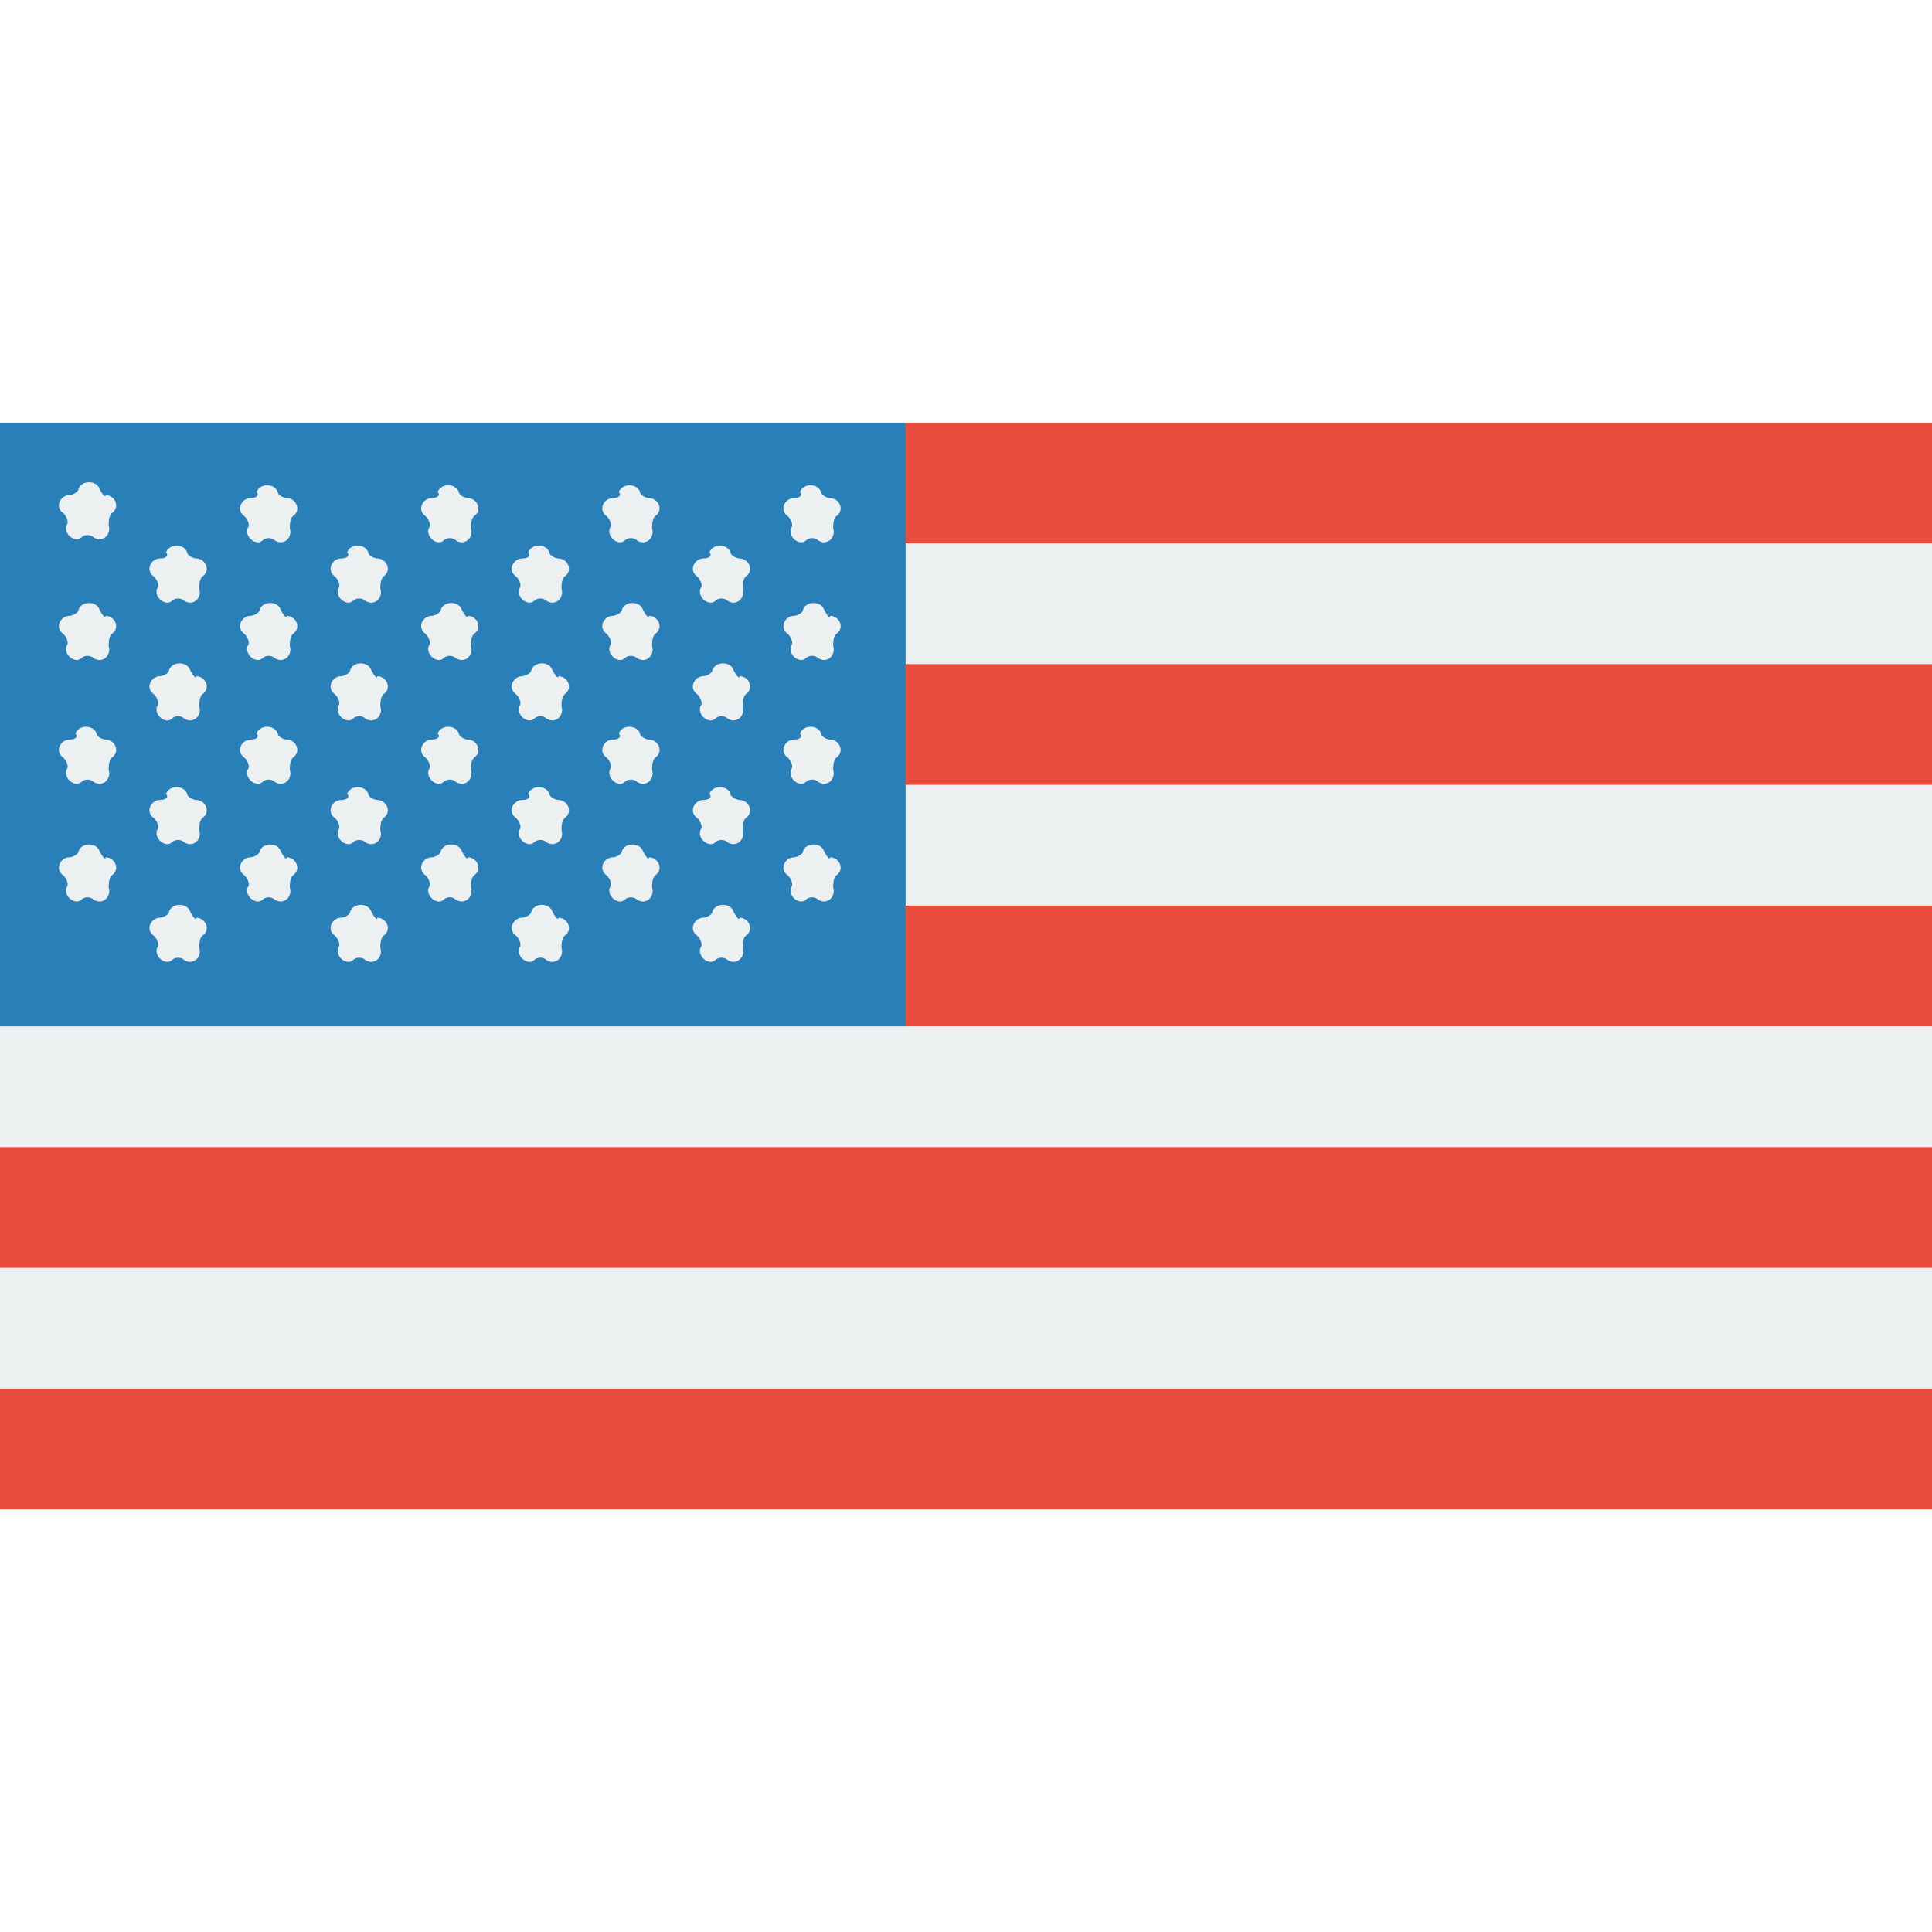
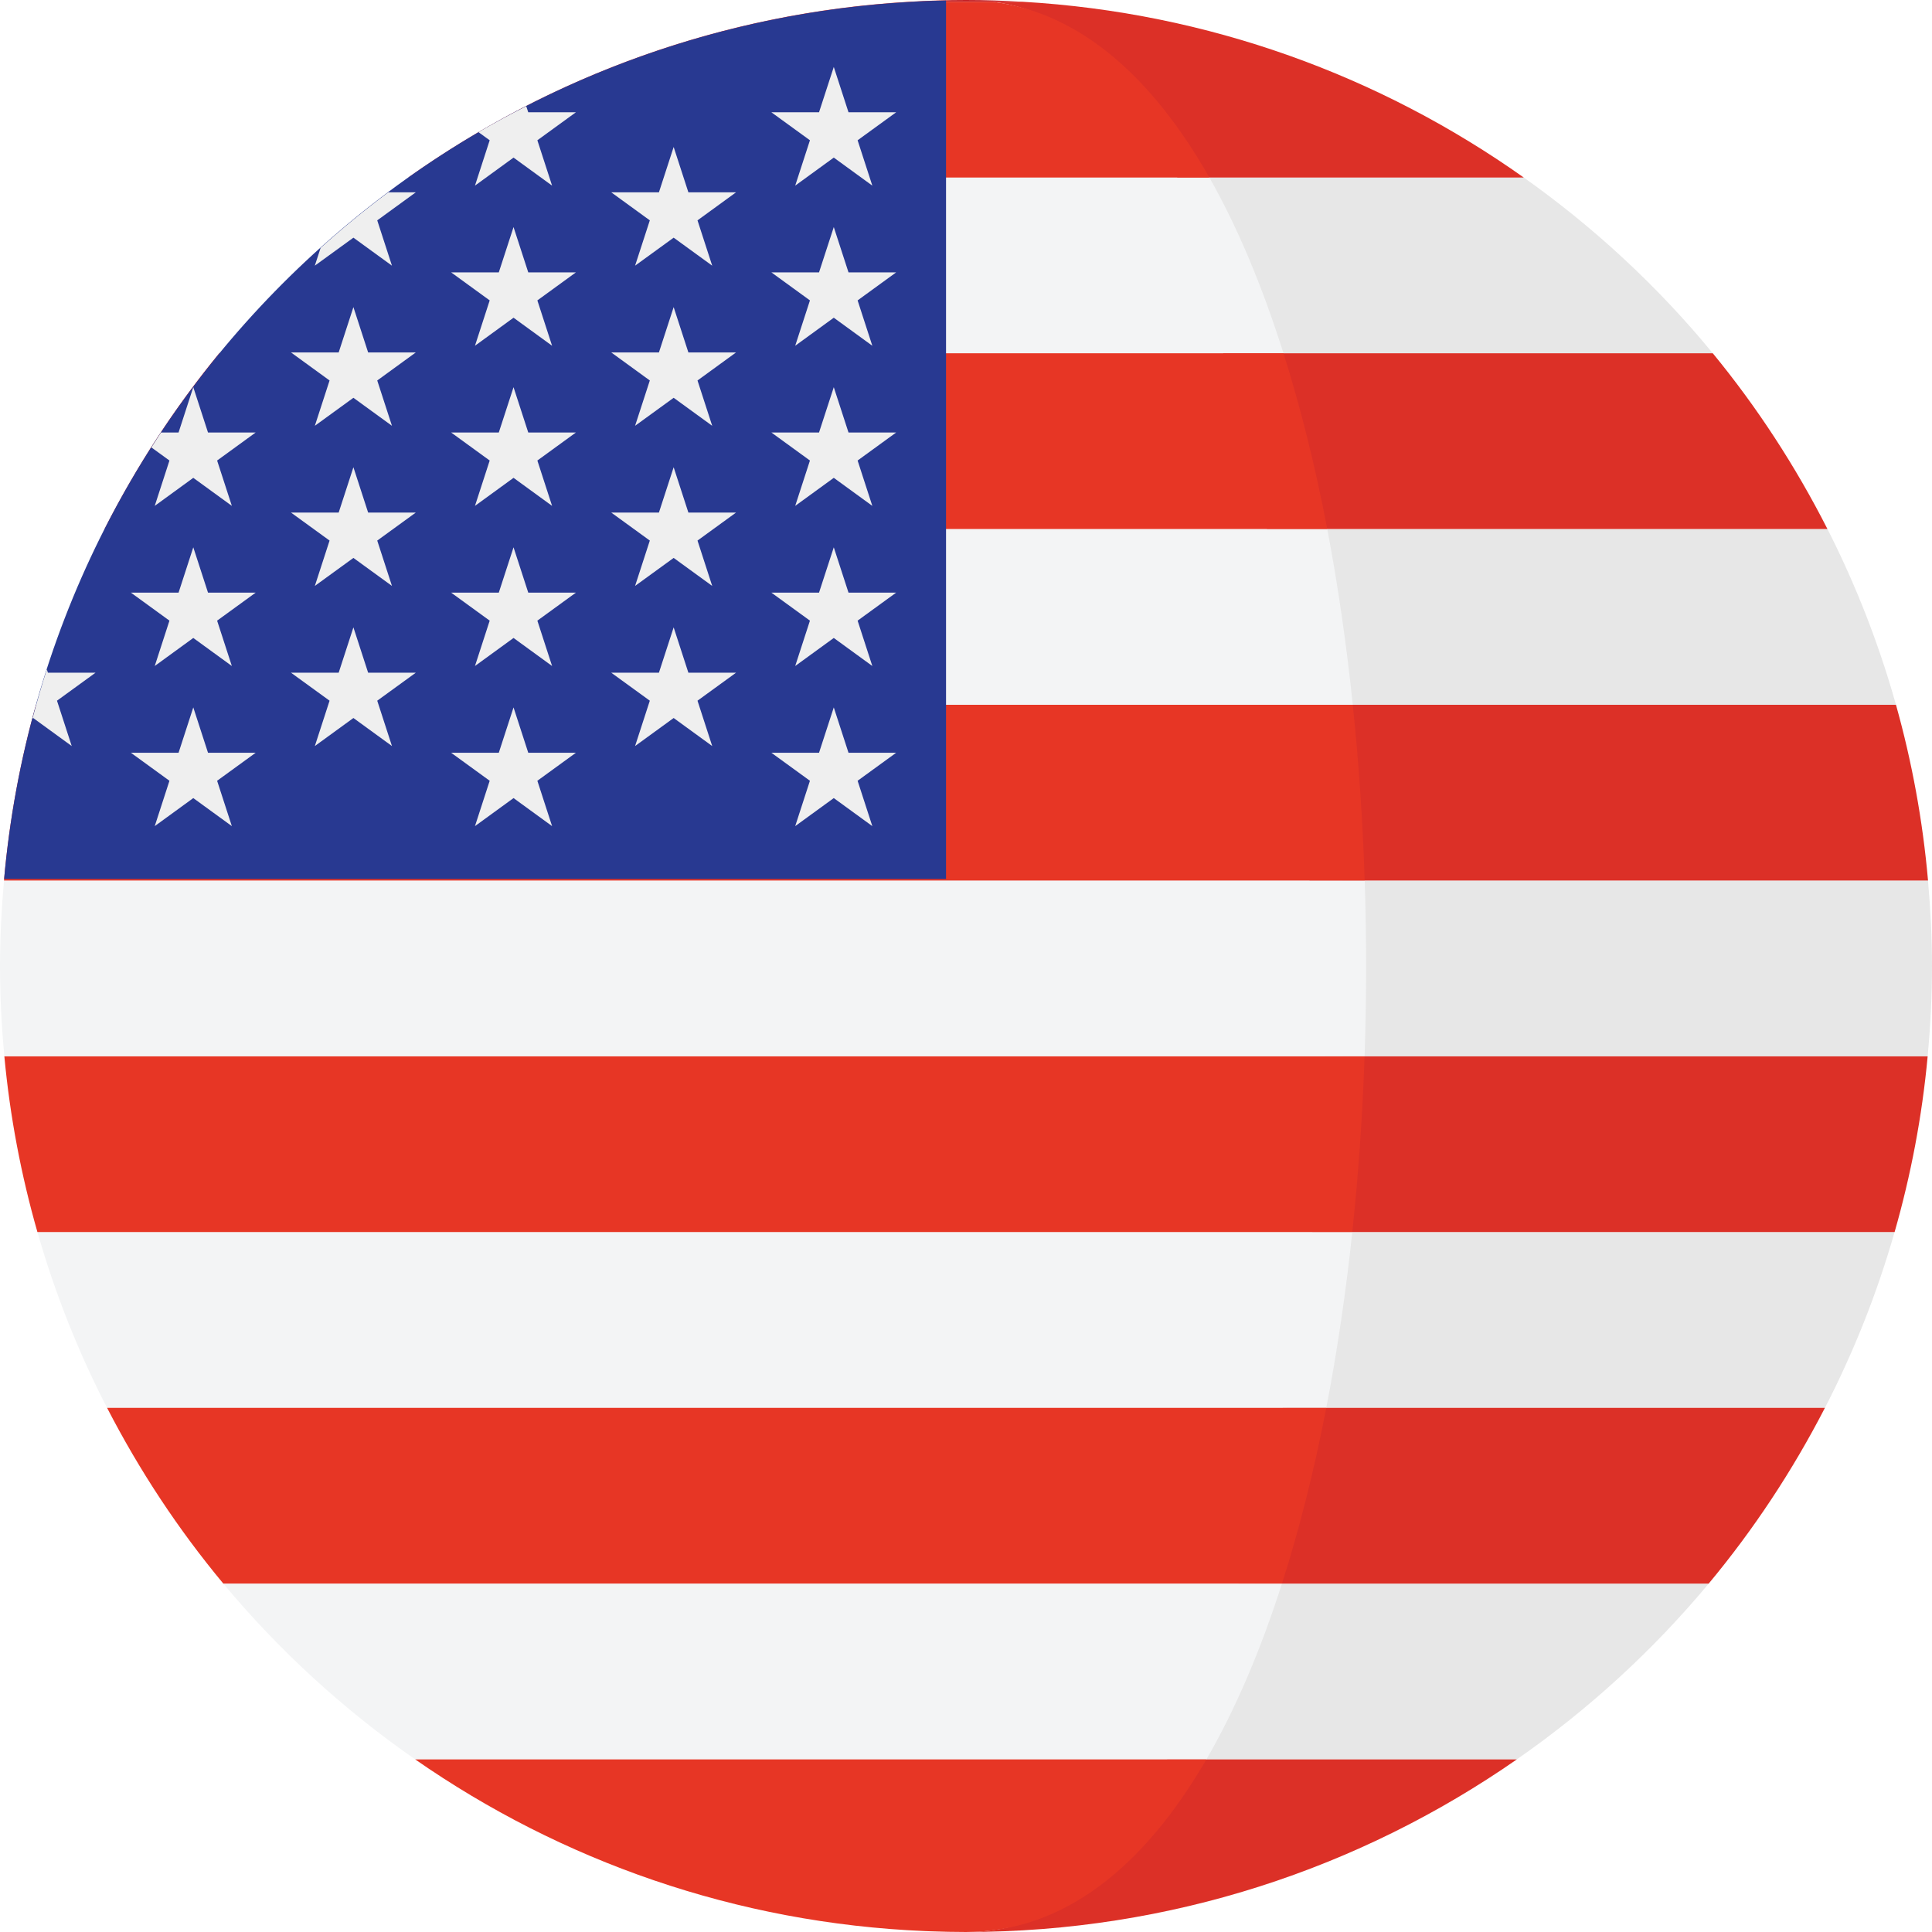
- <svg xmlns="http://www.w3.org/2000/svg" id="Layer_1" enable-background="new 0 0 64 64" viewBox="0 0 64 64" width="24" height="24">
-   <g id="US_Flag_2_">
-     <path d="m0 34 1-19h28l35 3v28l-32 1-32-1z" fill="#ecf0f1" />
-     <path d="m30 14h34v4h-35zm-1 12h35v-4h-35zm35 4h-35l1 4h34zm-64 12h64v-4h-64zm64 4h-64v4h64z" fill="#e74c3c" />
-     <path d="m0 14h30v20h-30zm3.3 2.2c-.1-.3-.6-.3-.7 0 0 .1-.2.2-.3.2-.3 0-.5.4-.2.6.1.1.2.3.1.4-.1.3.3.6.5.4.1-.1.3-.1.4 0 .3.2.6-.1.5-.4 0-.1 0-.3.1-.4.3-.2.1-.6-.2-.6 0 .1-.1 0-.2-.2zm0 4c-.1-.3-.6-.3-.7 0 0 .1-.2.2-.3.2-.3 0-.5.4-.2.6.1.1.2.3.1.4-.1.3.3.6.5.4.1-.1.3-.1.4 0 .3.2.6-.1.5-.4 0-.1 0-.3.1-.4.3-.2.1-.6-.2-.6 0 .1-.1 0-.2-.2zm-1 4.3c-.3 0-.5.4-.2.6.1.1.2.3.1.4-.1.3.3.6.5.4.1-.1.3-.1.4 0 .3.2.6-.1.5-.4 0-.1 0-.3.1-.4.3-.2.1-.6-.2-.6-.1 0-.3-.1-.3-.2-.1-.3-.6-.3-.7 0 .1.1 0 .2-.2.2zm1 3.7c-.1-.3-.6-.3-.7 0 0 .1-.2.2-.3.2-.3 0-.5.4-.2.6.1.1.2.3.1.4-.1.3.3.6.5.4.1-.1.3-.1.4 0 .3.2.6-.1.5-.4 0-.1 0-.3.1-.4.3-.2.1-.6-.2-.6 0 .1-.1 0-.2-.2zm5-11.7c-.3 0-.5.4-.2.6.1.1.2.3.1.4-.1.3.3.6.5.4.1-.1.3-.1.4 0 .3.2.6-.1.5-.4 0-.1 0-.3.1-.4.3-.2.1-.6-.2-.6-.1 0-.3-.1-.3-.2-.1-.3-.6-.3-.7 0 .1.1 0 .2-.2.2zm1 3.7c-.1-.3-.6-.3-.7 0 0 .1-.2.2-.3.2-.3 0-.5.4-.2.6.1.1.2.3.1.4-.1.3.3.6.5.4.1-.1.3-.1.4 0 .3.2.6-.1.5-.4 0-.1 0-.3.1-.4.3-.2.1-.6-.2-.6 0 .1-.1 0-.2-.2zm-1 4.3c-.3 0-.5.4-.2.6.1.1.2.3.1.4-.1.3.3.6.5.4.1-.1.3-.1.4 0 .3.2.6-.1.5-.4 0-.1 0-.3.1-.4.3-.2.1-.6-.2-.6-.1 0-.3-.1-.3-.2-.1-.3-.6-.3-.7 0 .1.1 0 .2-.2.2zm1 3.7c-.1-.3-.6-.3-.7 0 0 .1-.2.2-.3.2-.3 0-.5.4-.2.6.1.1.2.3.1.4-.1.3.3.6.5.4.1-.1.3-.1.4 0 .3.2.6-.1.5-.4 0-.1 0-.3.1-.4.3-.2.1-.6-.2-.6 0 .1-.1 0-.2-.2zm-4-9.7c-.3 0-.5.4-.2.6.1.1.2.3.1.4-.1.3.3.6.5.4.1-.1.3-.1.4 0 .3.2.6-.1.5-.4 0-.1 0-.3.1-.4.3-.2.1-.6-.2-.6-.1 0-.3-.1-.3-.2-.1-.3-.6-.3-.7 0 .1.1 0 .2-.2.2zm1 3.7c-.1-.3-.6-.3-.7 0 0 .1-.2.2-.3.2-.3 0-.5.4-.2.6.1.1.2.3.1.4-.1.3.3.6.5.4.1-.1.3-.1.4 0 .3.2.6-.1.5-.4 0-.1 0-.3.1-.4.3-.2.1-.6-.2-.6 0 .1-.1 0-.2-.2zm-1 4.3c-.3 0-.5.4-.2.6.1.1.2.3.1.4-.1.3.3.6.5.4.1-.1.3-.1.4 0 .3.2.6-.1.5-.4 0-.1 0-.3.1-.4.3-.2.1-.6-.2-.6-.1 0-.3-.1-.3-.2-.1-.3-.6-.3-.7 0 .1.1 0 .2-.2.2zm1 3.7c-.1-.3-.6-.3-.7 0 0 .1-.2.2-.3.2-.3 0-.5.4-.2.6.1.1.2.3.1.4-.1.3.3.6.5.4.1-.1.3-.1.4 0 .3.2.6-.1.5-.4 0-.1 0-.3.1-.4.3-.2.1-.6-.2-.6 0 .1-.1 0-.2-.2zm8-13.7c-.3 0-.5.4-.2.6.1.1.2.3.1.4-.1.3.3.6.5.4.1-.1.3-.1.4 0 .3.2.6-.1.5-.4 0-.1 0-.3.1-.4.3-.2.1-.6-.2-.6-.1 0-.3-.1-.3-.2-.1-.3-.6-.3-.7 0 .1.1 0 .2-.2.2zm1 3.7c-.1-.3-.6-.3-.7 0 0 .1-.2.2-.3.2-.3 0-.5.4-.2.6.1.1.2.3.1.4-.1.3.3.6.5.4.1-.1.3-.1.4 0 .3.2.6-.1.5-.4 0-.1 0-.3.1-.4.3-.2.1-.6-.2-.6 0 .1-.1 0-.2-.2zm-1 4.3c-.3 0-.5.4-.2.6.1.1.2.3.1.4-.1.3.3.6.5.4.1-.1.3-.1.4 0 .3.2.6-.1.5-.4 0-.1 0-.3.1-.4.3-.2.1-.6-.2-.6-.1 0-.3-.1-.3-.2-.1-.3-.6-.3-.7 0 .1.1 0 .2-.2.2zm1 3.7c-.1-.3-.6-.3-.7 0 0 .1-.2.2-.3.2-.3 0-.5.4-.2.6.1.1.2.3.1.4-.1.3.3.6.5.4.1-.1.3-.1.4 0 .3.2.6-.1.5-.4 0-.1 0-.3.1-.4.3-.2.1-.6-.2-.6 0 .1-.1 0-.2-.2zm-4-9.7c-.3 0-.5.4-.2.6.1.1.2.3.1.4-.1.3.3.6.5.4.1-.1.3-.1.4 0 .3.2.6-.1.5-.4 0-.1 0-.3.1-.4.3-.2.1-.6-.2-.6-.1 0-.3-.1-.3-.2-.1-.3-.6-.3-.7 0 .1.1 0 .2-.2.2zm1 3.7c-.1-.3-.6-.3-.7 0 0 .1-.2.2-.3.2-.3 0-.5.4-.2.6.1.1.2.3.1.4-.1.3.3.6.5.4.1-.1.3-.1.4 0 .3.2.6-.1.5-.4 0-.1 0-.3.1-.4.3-.2.1-.6-.2-.6 0 .1-.1 0-.2-.2zm-1 4.3c-.3 0-.5.4-.2.6.1.1.2.3.1.4-.1.3.3.6.5.4.1-.1.3-.1.4 0 .3.2.6-.1.5-.4 0-.1 0-.3.1-.4.3-.2.1-.6-.2-.6-.1 0-.3-.1-.3-.2-.1-.3-.6-.3-.7 0 .1.1 0 .2-.2.2zm1 3.7c-.1-.3-.6-.3-.7 0 0 .1-.2.2-.3.2-.3 0-.5.4-.2.6.1.1.2.3.1.4-.1.3.3.6.5.4.1-.1.3-.1.4 0 .3.2.6-.1.5-.4 0-.1 0-.3.1-.4.3-.2.1-.6-.2-.6 0 .1-.1 0-.2-.2zm8-13.7c-.3 0-.5.4-.2.6.1.1.2.3.1.4-.1.3.3.6.5.4.1-.1.3-.1.4 0 .3.2.6-.1.5-.4 0-.1 0-.3.1-.4.3-.2.1-.6-.2-.6-.1 0-.3-.1-.3-.2-.1-.3-.6-.3-.7 0 .1.1 0 .2-.2.2zm1 3.7c-.1-.3-.6-.3-.7 0 0 .1-.2.2-.3.2-.3 0-.5.4-.2.6.1.1.2.3.1.4-.1.3.3.6.5.4.1-.1.3-.1.4 0 .3.2.6-.1.5-.4 0-.1 0-.3.1-.4.3-.2.1-.6-.2-.6 0 .1-.1 0-.2-.2zm-1 4.3c-.3 0-.5.4-.2.6.1.1.2.3.1.4-.1.3.3.6.5.4.1-.1.3-.1.4 0 .3.2.6-.1.5-.4 0-.1 0-.3.1-.4.3-.2.1-.6-.2-.6-.1 0-.3-.1-.3-.2-.1-.3-.6-.3-.7 0 .1.1 0 .2-.2.2zm1 3.7c-.1-.3-.6-.3-.7 0 0 .1-.2.2-.3.2-.3 0-.5.4-.2.6.1.1.2.3.1.4-.1.3.3.6.5.4.1-.1.3-.1.4 0 .3.2.6-.1.5-.4 0-.1 0-.3.1-.4.3-.2.1-.6-.2-.6 0 .1-.1 0-.2-.2zm-4-9.7c-.3 0-.5.4-.2.6.1.1.2.3.1.4-.1.3.3.6.5.4.1-.1.3-.1.4 0 .3.2.6-.1.5-.4 0-.1 0-.3.1-.4.3-.2.1-.6-.2-.6-.1 0-.3-.1-.3-.2-.1-.3-.6-.3-.7 0 .1.1 0 .2-.2.2zm1 3.7c-.1-.3-.6-.3-.7 0 0 .1-.2.2-.3.2-.3 0-.5.4-.2.6.1.1.2.3.1.4-.1.3.3.6.5.4.1-.1.3-.1.4 0 .3.2.6-.1.5-.4 0-.1 0-.3.1-.4.3-.2.1-.6-.2-.6 0 .1-.1 0-.2-.2zm-1 4.3c-.3 0-.5.4-.2.6.1.1.2.3.1.4-.1.3.3.6.5.4.1-.1.3-.1.4 0 .3.2.6-.1.5-.4 0-.1 0-.3.1-.4.3-.2.1-.6-.2-.6-.1 0-.3-.1-.3-.2-.1-.3-.6-.3-.7 0 .1.1 0 .2-.2.2zm1 3.7c-.1-.3-.6-.3-.7 0 0 .1-.2.2-.3.2-.3 0-.5.4-.2.6.1.1.2.3.1.4-.1.3.3.6.5.4.1-.1.3-.1.4 0 .3.2.6-.1.5-.4 0-.1 0-.3.1-.4.3-.2.1-.6-.2-.6 0 .1-.1 0-.2-.2zm8-13.7c-.3 0-.5.4-.2.6.1.1.2.3.1.4-.1.3.3.6.5.4.1-.1.3-.1.4 0 .3.2.6-.1.5-.4 0-.1 0-.3.1-.4.3-.2.1-.6-.2-.6-.1 0-.3-.1-.3-.2-.1-.3-.6-.3-.7 0 .1.1 0 .2-.2.2zm1 3.7c-.1-.3-.6-.3-.7 0 0 .1-.2.2-.3.2-.3 0-.5.4-.2.6.1.1.2.3.1.4-.1.3.3.6.5.4.1-.1.3-.1.4 0 .3.2.6-.1.5-.4 0-.1 0-.3.1-.4.3-.2.1-.6-.2-.6 0 .1-.1 0-.2-.2zm-1 4.3c-.3 0-.5.4-.2.6.1.1.2.3.1.4-.1.3.3.6.5.4.1-.1.3-.1.4 0 .3.2.6-.1.5-.4 0-.1 0-.3.1-.4.3-.2.1-.6-.2-.6-.1 0-.3-.1-.3-.2-.1-.3-.6-.3-.7 0 .1.1 0 .2-.2.2zm1 3.7c-.1-.3-.6-.3-.7 0 0 .1-.2.2-.3.2-.3 0-.5.4-.2.6.1.1.2.3.1.4-.1.3.3.6.5.4.1-.1.3-.1.4 0 .3.2.6-.1.5-.4 0-.1 0-.3.1-.4.3-.2.1-.6-.2-.6 0 .1-.1 0-.2-.2zm-4-9.7c-.3 0-.5.4-.2.6.1.1.2.3.1.4-.1.3.3.6.5.4.1-.1.3-.1.4 0 .3.2.6-.1.5-.4 0-.1 0-.3.1-.4.3-.2.1-.6-.2-.6-.1 0-.3-.1-.3-.2-.1-.3-.6-.3-.7 0 .1.1 0 .2-.2.2zm1 3.7c-.1-.3-.6-.3-.7 0 0 .1-.2.2-.3.2-.3 0-.5.4-.2.6.1.1.2.3.1.4-.1.3.3.6.5.4.1-.1.3-.1.4 0 .3.2.6-.1.5-.4 0-.1 0-.3.1-.4.3-.2.1-.6-.2-.6 0 .1-.1 0-.2-.2zm-1 4.3c-.3 0-.5.4-.2.6.1.1.2.3.1.4-.1.3.3.6.5.4.1-.1.3-.1.4 0 .3.2.6-.1.5-.4 0-.1 0-.3.1-.4.3-.2.1-.6-.2-.6-.1 0-.3-.1-.3-.2-.1-.3-.6-.3-.7 0 .1.1 0 .2-.2.2zm1 3.7c-.1-.3-.6-.3-.7 0 0 .1-.2.2-.3.2-.3 0-.5.4-.2.6.1.1.2.3.1.4-.1.3.3.6.5.4.1-.1.3-.1.4 0 .3.2.6-.1.5-.4 0-.1 0-.3.1-.4.3-.2.1-.6-.2-.6 0 .1-.1 0-.2-.2z" fill="#2980b9" />
+ <svg xmlns="http://www.w3.org/2000/svg" version="1.1" id="Capa_1" width="24" height="24" viewBox="0 0 473.677 473.677" xml:space="preserve">
+   <g>
+     <rect x="1.068" y="258.99" style="fill:#C42126;" width="471.56" height="0.007" />
+     <rect x="25.629" y="129.7" style="fill:#C42126;" width="422.42" height="0.007" />
+     <rect x="8.831" y="172.79" style="fill:#C42126;" width="456" height="0.007" />
+     <polygon style="fill:#C42126;" points="101.793,431.36 371.888,431.36 371.902,431.345 101.778,431.345  " />
+     <path style="fill:#C42126;" d="M236.837,0c-4.652,0-9.267,0.168-13.848,0.43h27.699C246.103,0.168,241.489,0,236.837,0z" />
+     <rect x="0.978" y="215.89" style="fill:#C42126;" width="471.71" height="0.007" />
+   </g>
+   <path style="fill:#E7E7E7;" d="M306.838,86.609H419.93c-13.433-16.353-29.045-30.829-46.341-43.084h-84.922  C295.694,55.888,301.737,70.476,306.838,86.609z" />
+   <path style="fill:#DC3027;" d="M288.667,43.525h84.922C338.482,18.646,296.333,3.066,250.688,0.43h-7.292  C264.88,3.134,274.748,19.034,288.667,43.525z" />
+   <path style="fill:#E7E7E7;" d="M464.846,172.794c-4.211-15.018-9.858-29.427-16.798-43.084H317.94  c2.636,13.833,4.716,28.282,6.256,43.084H464.846z" />
+   <path style="fill:#DC3027;" d="M310.622,129.703h137.422c-7.831-15.403-17.239-29.857-28.114-43.091H299.886  C304.119,100.011,307.713,114.465,310.622,129.703z" />
+   <path style="fill:#E7E7E7;" d="M329.178,258.98h143.431c0.681-7.288,1.066-14.674,1.066-22.138c0-7.064-0.37-14.038-0.976-20.949  H329.212C329.679,230.223,329.671,244.658,329.178,258.98z" />
+   <path style="fill:#DC3027;" d="M472.703,215.886c-1.298-14.798-3.964-29.195-7.857-43.084H318.154  c1.473,14.109,2.446,28.544,2.921,43.084H472.703z" />
+   <path style="fill:#E7E7E7;" d="M315.465,345.166h131.962c7.038-13.642,12.774-28.062,17.075-43.091H321.845  C320.274,316.899,318.142,331.345,315.465,345.166z" />
+   <path style="fill:#DC3027;" d="M464.506,302.072c3.975-13.885,6.735-28.282,8.107-43.084H324.709  c-0.505,14.551-1.507,28.982-3.01,43.084L464.506,302.072L464.506,302.072z" />
+   <path style="fill:#E7E7E7;" d="M371.902,431.345c17.546-12.206,33.379-26.697,47.025-43.084H307.806  c-5.194,16.2-11.361,30.765-18.515,43.084L371.902,431.345L371.902,431.345z" />
+   <g>
+     <path style="fill:#DC3027;" d="M303.625,388.258h115.302c11.002-13.219,20.553-27.673,28.499-43.091h-132.93   C311.546,360.416,307.915,374.877,303.625,388.258z" />
+     <path style="fill:#DC3027;" d="M228.254,473.509c-0.479-0.015-0.957-0.037-1.436-0.052   C227.297,473.471,227.776,473.494,228.254,473.509z" />
+     <path style="fill:#DC3027;" d="M236.837,473.677c50.211,0,96.735-15.673,135.051-42.317h-85.715   C270.96,457.57,260.923,473.677,236.837,473.677z" />
+   </g>
+   <path style="fill:#C42126;" d="M236.837,473.677c-2.876,0-5.733-0.067-8.582-0.168C231.134,473.606,233.994,473.677,236.837,473.677  z" />
+   <path style="fill:#F3F4F5;" d="M296.509,43.525H100.092C82.793,55.78,67.184,70.255,53.747,86.609h260.929  C309.575,70.476,303.536,55.888,296.509,43.525z" />
+   <path style="fill:#E73625;" d="M100.092,43.525h196.417C282.587,19.034,264.88,3.134,243.396,0.43h-20.407  C177.344,3.066,135.195,18.646,100.092,43.525z" />
+   <path style="fill:#F3F4F5;" d="M8.835,172.794h322.83c-1.541-14.805-3.62-29.251-6.256-43.084H25.633  C18.692,143.368,13.046,157.776,8.835,172.794z" />
+   <path style="fill:#E73625;" d="M53.747,86.609C42.88,99.843,33.464,114.296,25.637,129.7h299.772  c-2.906-15.235-6.499-29.688-10.733-43.091C314.676,86.609,53.747,86.609,53.747,86.609z" />
+   <path style="fill:#F3F4F5;" d="M0.002,236.842c0,7.464,0.389,14.85,1.066,22.138h333.491c0.494-14.323,0.501-28.754,0.034-43.084  H0.978C0.372,222.804,0.002,229.778,0.002,236.842z" />
+   <path style="fill:#E73625;" d="M0.978,215.886h333.611c-0.475-14.543-1.451-28.974-2.921-43.084H8.831  C4.938,186.694,2.272,201.088,0.978,215.886z" />
+   <path style="fill:#F3F4F5;" d="M331.549,302.072H9.175c4.301,15.033,10.041,29.449,17.075,43.091h298.919  C327.847,331.345,329.974,316.899,331.549,302.072z" />
+   <path style="fill:#E73625;" d="M9.175,302.072h322.374c1.5-14.102,2.505-28.537,3.01-43.084H1.068  C2.44,273.793,5.204,288.187,9.175,302.072z" />
+   <path style="fill:#F3F4F5;" d="M101.778,431.345h194.009c7.154-12.322,13.324-26.884,18.515-43.084H54.753  C68.399,404.648,84.228,419.139,101.778,431.345z" />
+   <g>
+     <path style="fill:#E73625;" d="M26.254,345.166c7.947,15.418,17.497,29.872,28.499,43.091h259.549   c4.286-13.38,7.917-27.841,10.867-43.091H26.254z" />
+     <path style="fill:#E73625;" d="M226.818,473.456c0.479,0.015,0.957,0.037,1.436,0.052c2.85,0.101,5.707,0.168,8.582,0.168   c24.087,0,43.727-16.106,58.943-42.317H101.793C137.54,456.221,180.448,471.523,226.818,473.456z" />
+   </g>
+   <path style="fill:#283991;" d="M231.941,0.123C110.574,2.592,11.654,96.301,1.008,215.5h230.937V0.123H231.941z" />
+   <g>
+     <polygon style="fill:#EFEFEF;" points="47.39,134.187 50.998,145.297 62.688,145.297 53.231,152.167 56.843,163.285 47.39,156.411    37.94,163.285 41.545,152.167 32.091,145.297 43.781,145.297  " />
+     <polygon style="fill:#EFEFEF;" points="47.39,173.438 50.998,184.555 62.688,184.555 53.231,191.425 56.843,202.543 47.39,195.669    37.94,202.543 41.545,191.425 32.091,184.555 43.781,184.555  " />
+     <polygon style="fill:#EFEFEF;" points="86.648,75.296 90.257,86.41 101.943,86.41 92.489,93.284 96.098,104.394 86.648,97.528    77.194,104.394 80.803,93.284 71.345,86.41 83.035,86.41  " />
+     <polygon style="fill:#EFEFEF;" points="86.648,114.554 90.257,125.668 101.943,125.668 92.489,132.534 96.098,143.652    86.648,136.786 77.194,143.652 80.803,132.534 71.345,125.668 83.035,125.668  " />
+     <polygon style="fill:#EFEFEF;" points="86.648,153.812 90.257,164.93 101.943,164.93 92.489,171.792 96.098,182.91 86.648,176.037    77.194,182.91 80.803,171.792 71.345,164.93 83.035,164.93  " />
+     <path style="fill:#EFEFEF;" d="M17.585,182.91l-3.612-11.118l9.454-6.866H11.744l-0.262-0.811   c-1.283,3.968-2.442,7.984-3.511,12.045l0.165-0.123L17.585,182.91z" />
+     <path style="fill:#EFEFEF;" d="M37.94,124.027l9.45-6.873l9.454,6.873l-3.612-11.118l9.454-6.873h-11.69l-3.609-11.11l-3.609,11.11   H39.47c-0.8,1.212-1.574,2.431-2.352,3.661l4.428,3.212L37.94,124.027z" />
+     <path style="fill:#EFEFEF;" d="M86.648,58.27l9.45,6.866l-3.609-11.11l9.45-6.873h-6.75c-5.733,4.286-11.264,8.822-16.578,13.608   l-1.425,4.375L86.648,58.27z" />
+     <path style="fill:#EFEFEF;" d="M116.452,45.511l9.454-6.873l9.45,6.873l-3.609-11.118l9.45-6.866h-11.686l-0.49-1.496   c-3.96,2.023-7.879,4.128-11.709,6.368l2.745,1.993L116.452,45.511z" />
+     <polygon style="fill:#EFEFEF;" points="125.906,55.671 129.515,66.778 141.201,66.778 131.747,73.651 135.356,84.769    125.906,77.895 116.452,84.769 120.061,73.651 110.604,66.778 122.293,66.778  " />
+     <polygon style="fill:#EFEFEF;" points="125.906,94.929 129.515,106.036 141.201,106.036 131.747,112.909 135.356,124.027    125.906,117.153 116.452,124.027 120.061,112.909 110.604,106.036 122.293,106.036  " />
+     <polygon style="fill:#EFEFEF;" points="125.906,134.187 129.515,145.297 141.201,145.297 131.747,152.167 135.356,163.285    125.906,156.411 116.452,163.285 120.061,152.167 110.604,145.297 122.293,145.297  " />
+     <polygon style="fill:#EFEFEF;" points="125.906,173.438 129.515,184.555 141.201,184.555 131.747,191.425 135.356,202.543    125.906,195.669 116.452,202.543 120.061,191.425 110.604,184.555 122.293,184.555  " />
+     <polygon style="fill:#EFEFEF;" points="165.164,36.038 168.773,47.152 180.459,47.152 171.009,54.026 174.614,65.136    165.164,58.27 155.707,65.136 159.319,54.026 149.862,47.152 161.551,47.152  " />
+     <polygon style="fill:#EFEFEF;" points="165.164,75.296 168.773,86.41 180.459,86.41 171.009,93.284 174.614,104.394    165.164,97.528 155.707,104.394 159.319,93.284 149.862,86.41 161.551,86.41  " />
+     <polygon style="fill:#EFEFEF;" points="165.164,114.554 168.773,125.668 180.459,125.668 171.009,132.534 174.614,143.652    165.164,136.786 155.707,143.652 159.319,132.534 149.862,125.668 161.551,125.668  " />
+     <polygon style="fill:#EFEFEF;" points="165.164,153.812 168.773,164.93 180.459,164.93 171.009,171.792 174.614,182.91    165.164,176.037 155.707,182.91 159.319,171.792 149.862,164.93 161.551,164.93  " />
+     <polygon style="fill:#EFEFEF;" points="204.422,16.413 208.031,27.527 219.717,27.527 210.263,34.393 213.872,45.511    204.422,38.637 194.965,45.511 198.577,34.393 189.12,27.527 200.806,27.527  " />
+     <polygon style="fill:#EFEFEF;" points="204.422,55.671 208.031,66.778 219.717,66.778 210.263,73.651 213.872,84.769    204.422,77.895 194.965,84.769 198.577,73.651 189.12,66.778 200.806,66.778  " />
+     <polygon style="fill:#EFEFEF;" points="204.422,94.929 208.031,106.036 219.717,106.036 210.263,112.909 213.872,124.027    204.422,117.153 194.965,124.027 198.577,112.909 189.12,106.036 200.806,106.036  " />
+     <polygon style="fill:#EFEFEF;" points="204.422,134.187 208.031,145.297 219.717,145.297 210.263,152.167 213.872,163.285    204.422,156.411 194.965,163.285 198.577,152.167 189.12,145.297 200.806,145.297  " />
+     <polygon style="fill:#EFEFEF;" points="204.422,173.438 208.031,184.555 219.717,184.555 210.263,191.425 213.872,202.543    204.422,195.669 194.965,202.543 198.577,191.425 189.12,184.555 200.806,184.555  " />
  </g>
</svg>
